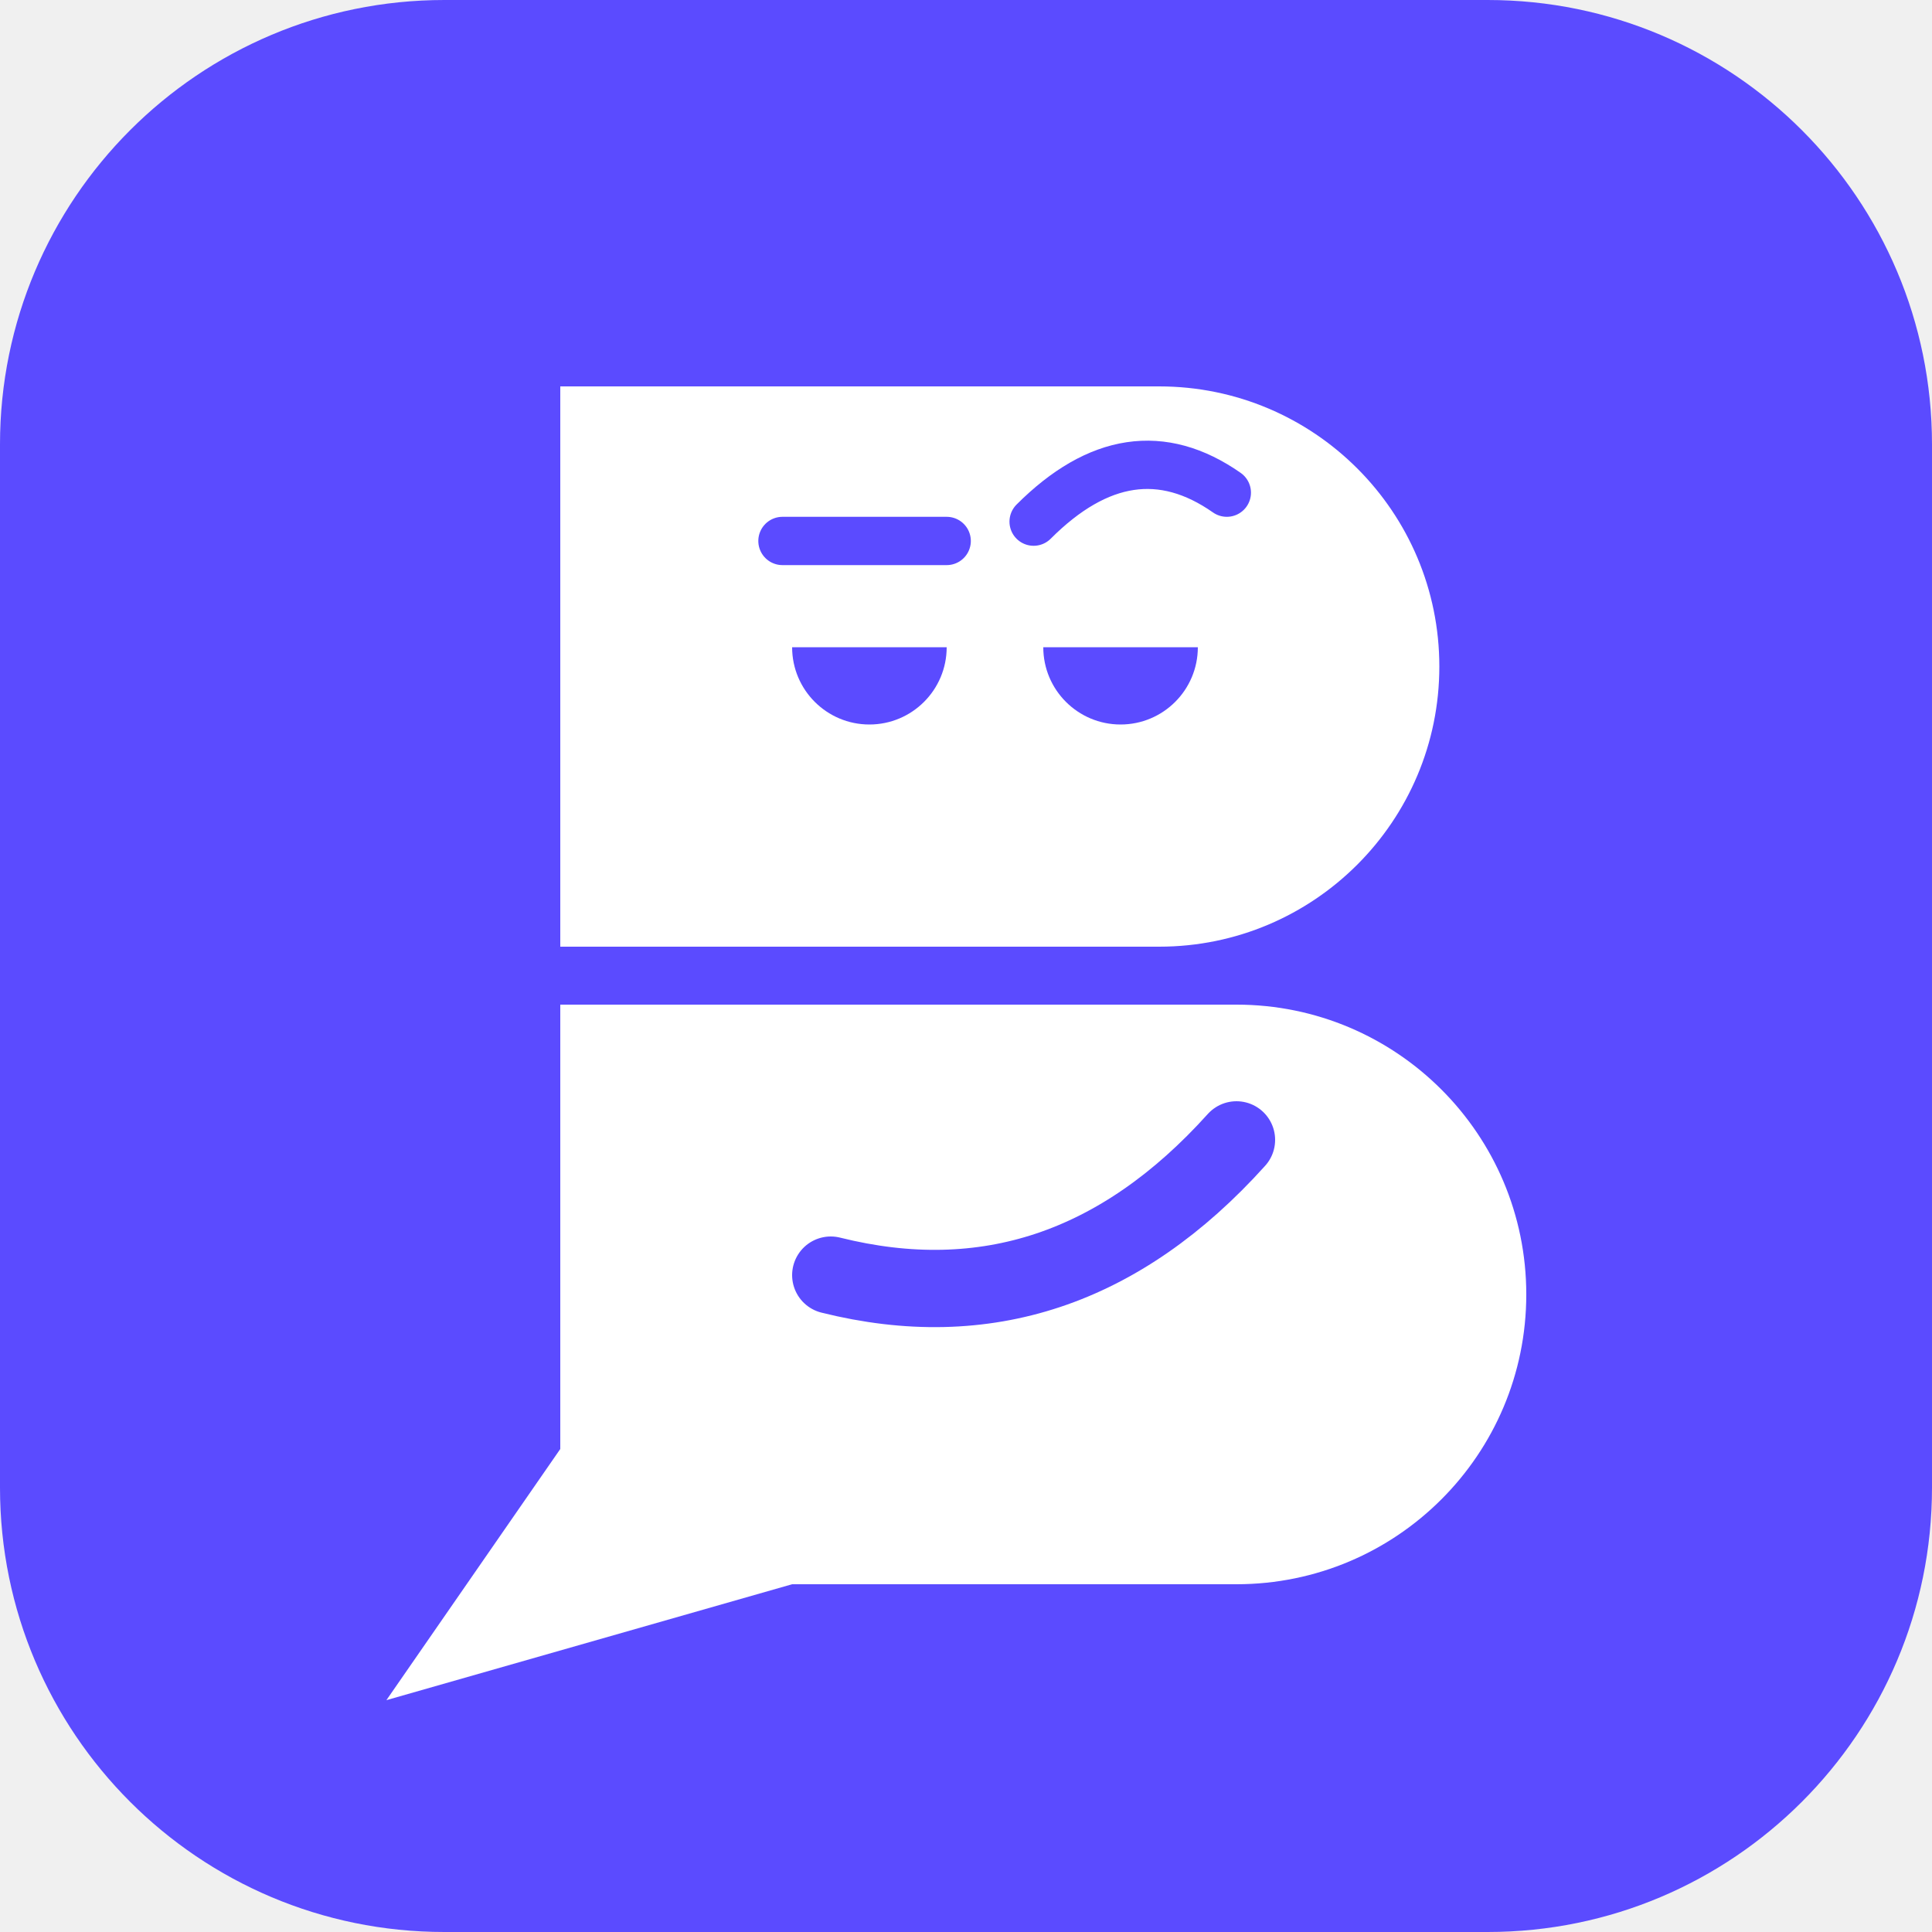
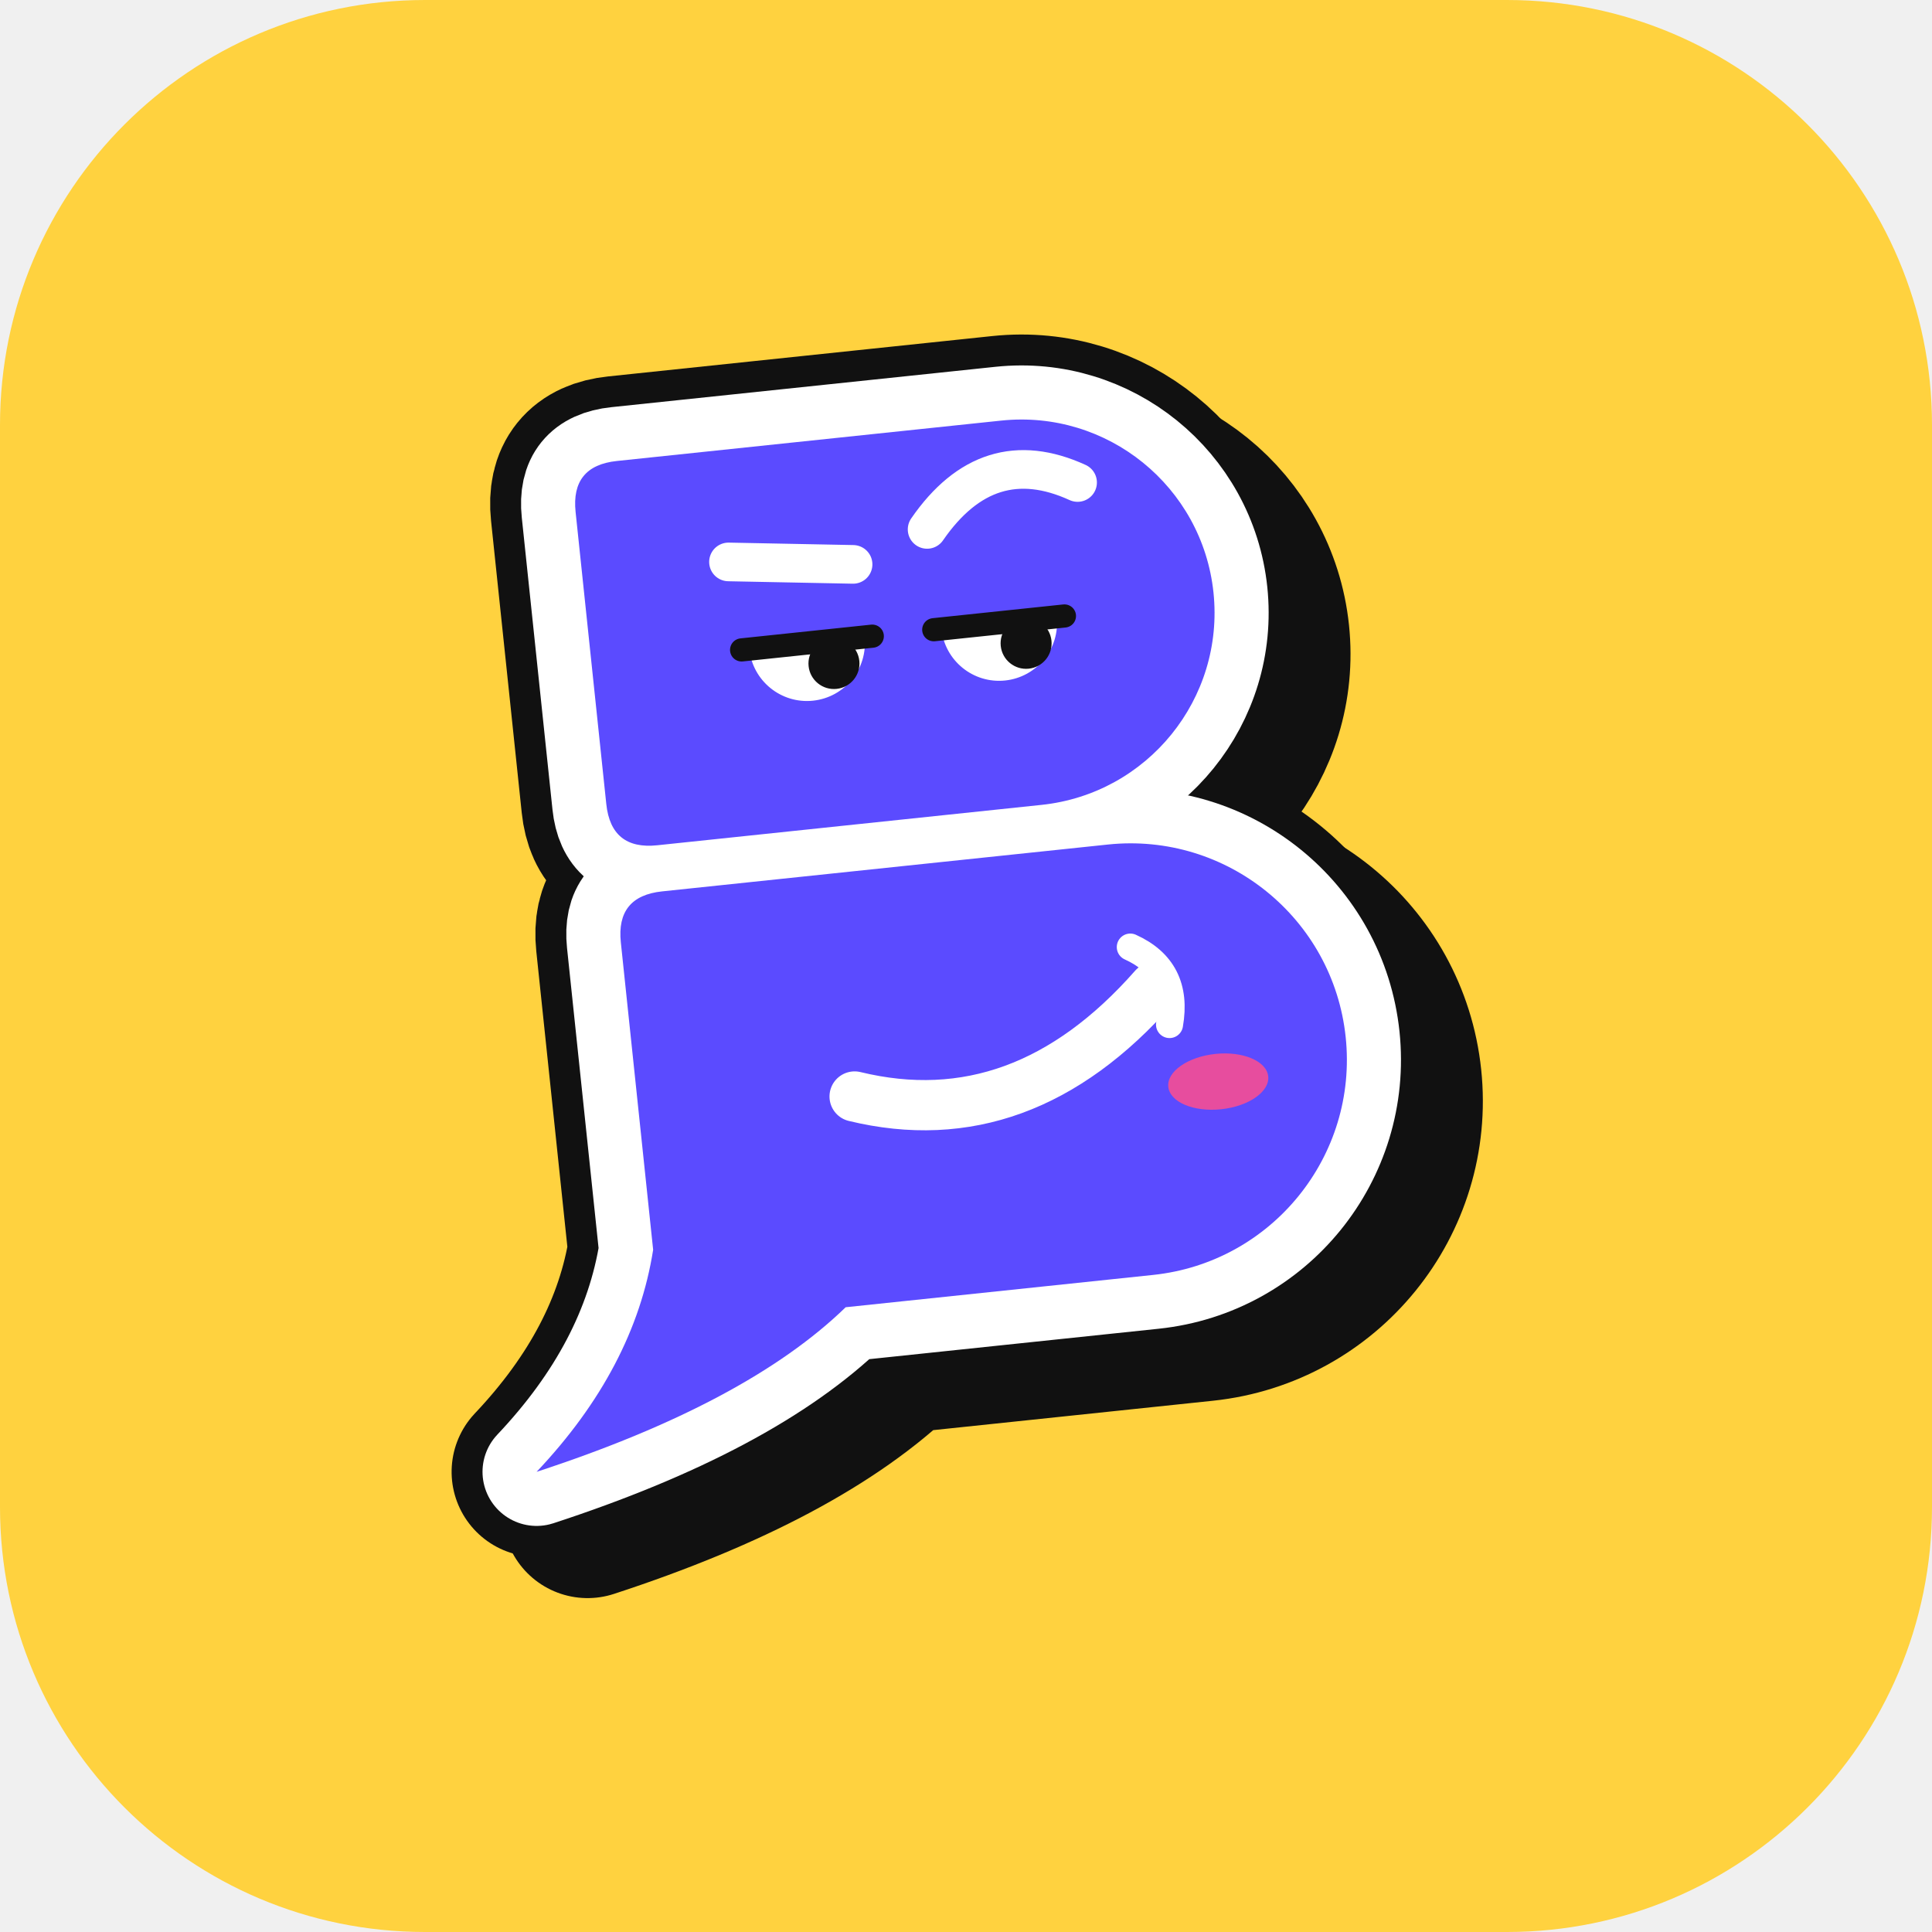
<svg xmlns="http://www.w3.org/2000/svg" width="200" height="200" viewBox="0 0 200 200">
-   <rect width="200" height="200" rx="46" fill="#5B4BFF" />
-   <path d="M58 40 H120 A29 29 0 0 1 120 98 H58 Z" fill="#FFFFFF" />
-   <path d="M58 104 H128 A30 30 0 0 1 128 164 H58 Z" fill="#FFFFFF" />
-   <path d="M58 150 L40 176 L82 164 Z" fill="#FFFFFF" />
-   <path d="M81 56 H98" stroke="#5B4BFF" stroke-width="5" stroke-linecap="round" />
-   <path d="M107 54 Q117 44 127 51" stroke="#5B4BFF" stroke-width="5" fill="none" stroke-linecap="round" />
-   <path d="M82 67 A8 8 0 0 0 98 67 Z" fill="#5B4BFF" />
-   <path d="M108 67 A8 8 0 0 0 124 67 Z" fill="#5B4BFF" />
-   <path d="M86 132 Q110 138 128 118" stroke="#5B4BFF" stroke-width="8" fill="none" stroke-linecap="round" />
+   <rect width="200" height="200" rx="44" fill="#FFD23F" />
+   <g transform="translate(14.0 9.6) scale(0.8)">
+     <g transform="rotate(-6 100 100)">
+       <g transform="translate(6 6)" fill="#111111" stroke="#111111" stroke-width="22" stroke-linejoin="round">
+         <path d="M68 44 H118 A25 25 0 0 1 118 94 H68 Q62 94 62 88 V50 Q62 44 68 44 Z" />
+         <path d="M68 100 H126 A28 28 0 0 1 126 156 H86 Q72 167 44 173 Q58 161 62 146 V106 Q62 100 68 100 Z" />
+       </g>
+       <g transform="translate(0 0)" fill="#111111" stroke="#111111" stroke-width="22" stroke-linejoin="round">
+         <path d="M68 44 H118 A25 25 0 0 1 118 94 H68 Q62 94 62 88 V50 Q62 44 68 44 Z" />
+         <path d="M68 100 H126 A28 28 0 0 1 126 156 H86 Q72 167 44 173 Q58 161 62 146 V106 Q62 100 68 100 Z" />
+       </g>
+       <g transform="translate(0 0)" fill="#FFFFFF" stroke="#FFFFFF" stroke-width="14" stroke-linejoin="round">
+         <path d="M68 44 H118 A25 25 0 0 1 118 94 H68 Q62 94 62 88 V50 Q62 44 68 44 Z" />
+         <path d="M68 100 H126 A28 28 0 0 1 126 156 H86 Q72 167 44 173 Q58 161 62 146 V106 Q62 100 68 100 Z" />
+       </g>
+       <g transform="translate(0 0)" fill="#5B4BFF">
+         <path d="M68 44 H118 A25 25 0 0 1 118 94 H68 Q62 94 62 88 V50 Q62 44 68 44 Z" />
+         <path d="M68 100 H126 A28 28 0 0 1 126 156 H86 Q72 167 44 173 Q58 161 62 146 V106 Q62 100 68 100 Z" />
+       </g>
+       <path d="M81 58.5 L97 60.5" stroke="#FFFFFF" stroke-width="5" stroke-linecap="round" />
+       <path d="M107 57 Q116 46.5 127 53" stroke="#FFFFFF" stroke-width="5" fill="none" stroke-linecap="round" />
+       <path d="M82.5 70 A7.5 7.5 0 0 0 97.5 70 Z" fill="#FFFFFF" />
+       <path d="M107.5 70 A7.5 7.5 0 0 0 122.5 70 Z" fill="#FFFFFF" />
+       <circle cx="93.2" cy="73" r="3.3" fill="#111111" />
+       <circle cx="118.2" cy="73" r="3.3" fill="#111111" />
+       <path d="M81.5 70 H98.5 M106.5 70 H123.5" stroke="#111111" stroke-width="3" stroke-linecap="round" />
+       <ellipse cx="137" cy="132" rx="6.5" ry="3.6" fill="#FF4D8D" opacity="0.85" />
+       <path d="M90 129 Q111 136.5 130 119" stroke="#FFFFFF" stroke-width="6.5" fill="none" stroke-linecap="round" />
+       <path d="M127.5 113.5 Q133.5 117 131.5 124" stroke="#FFFFFF" stroke-width="3.5" fill="none" stroke-linecap="round" />
+     </g>
+   </g>
</svg>
